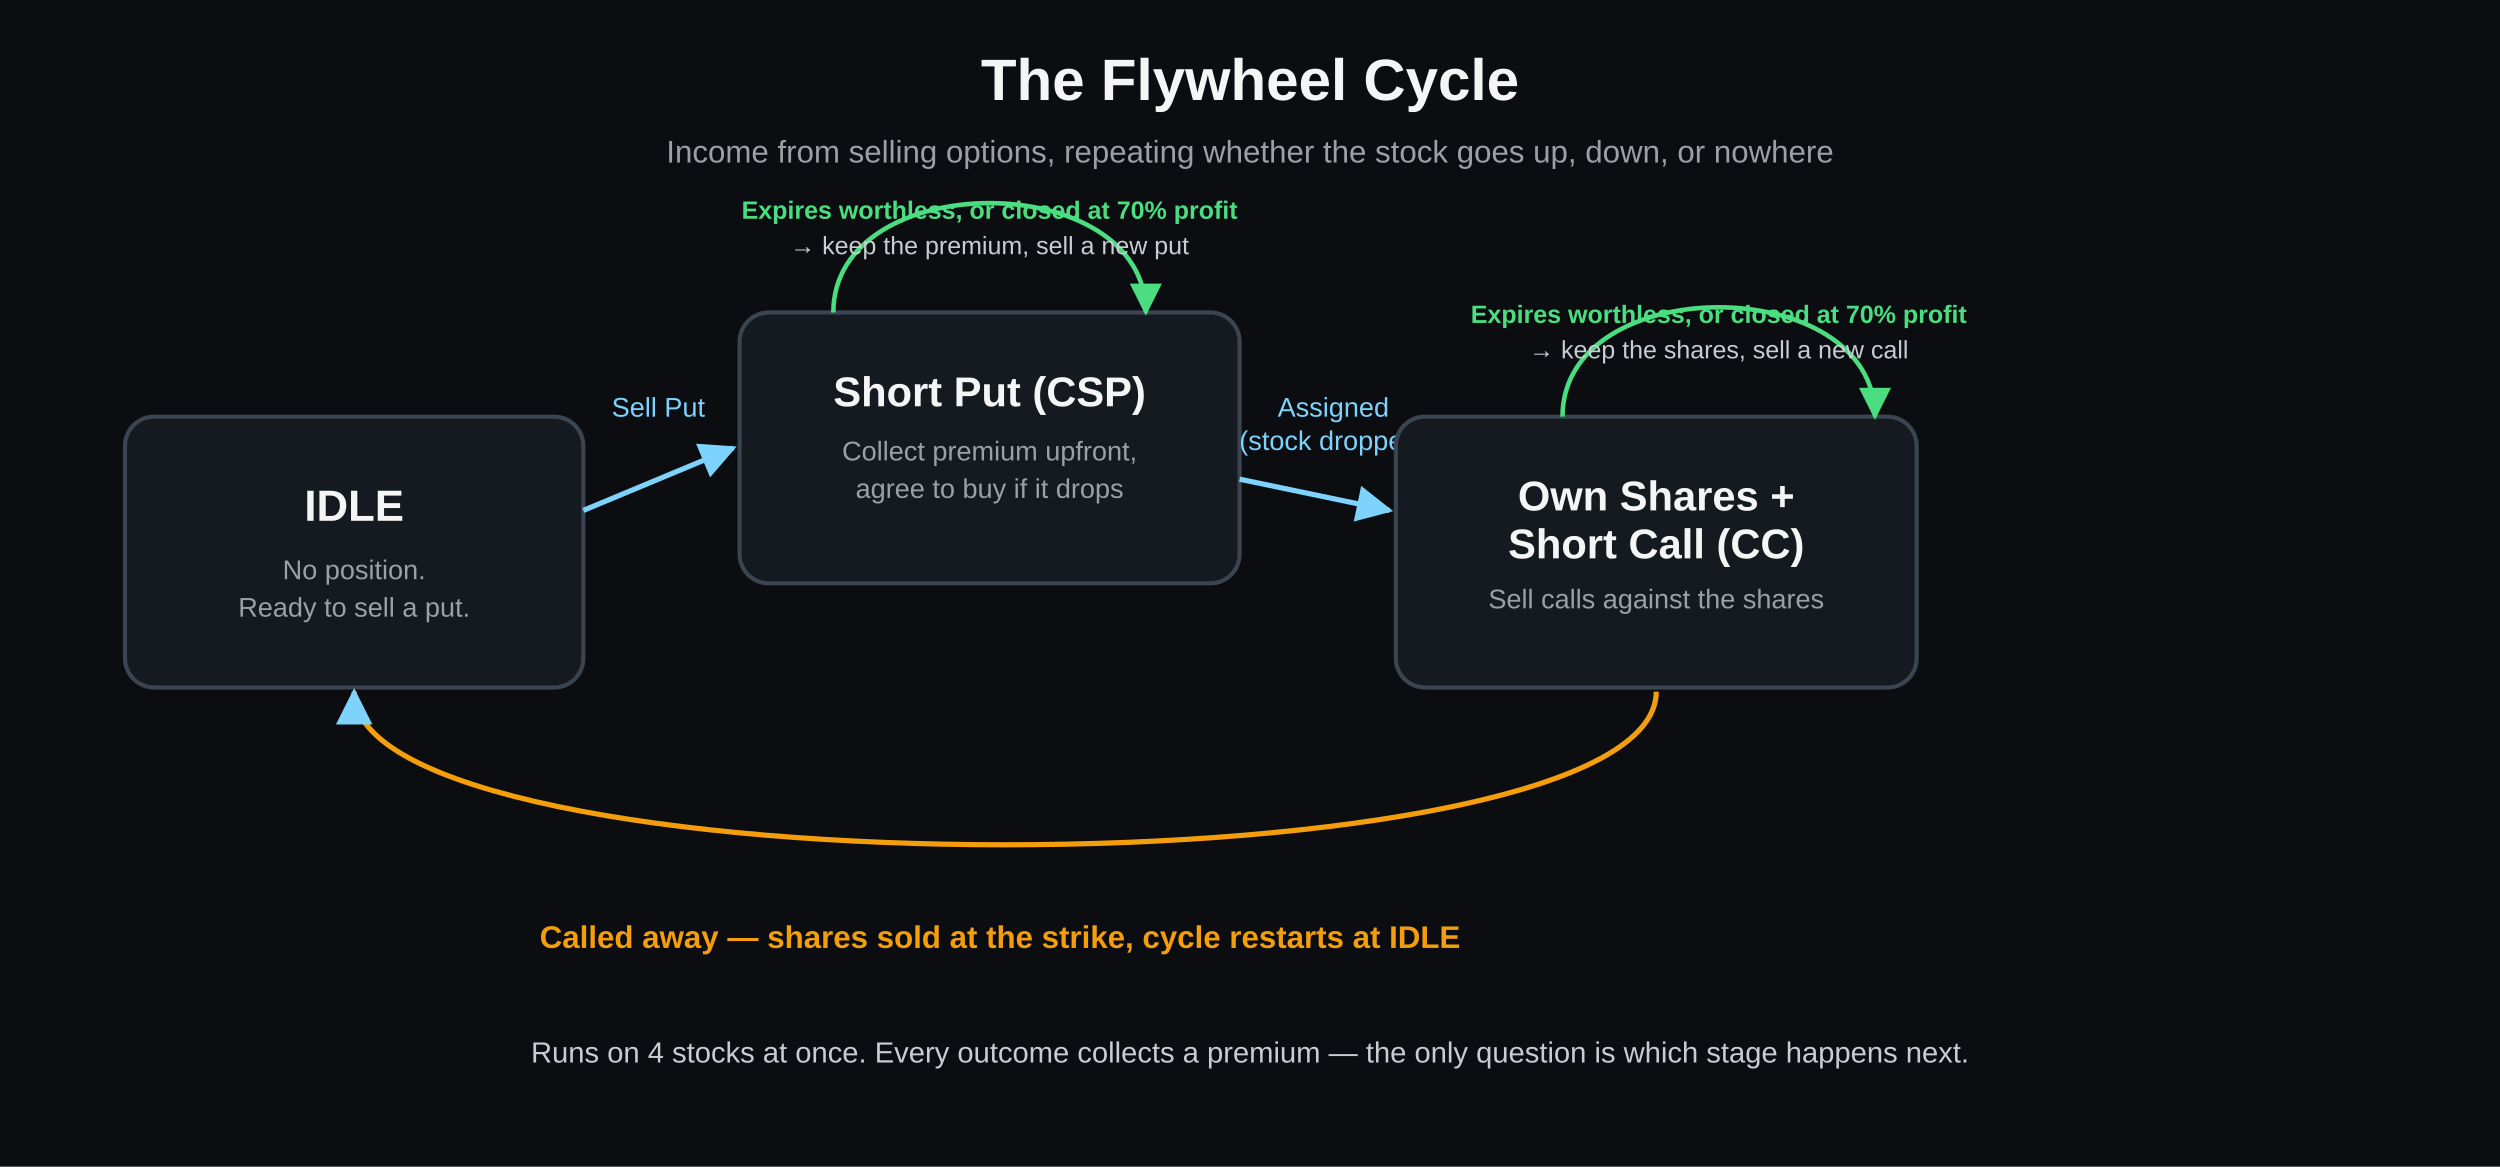
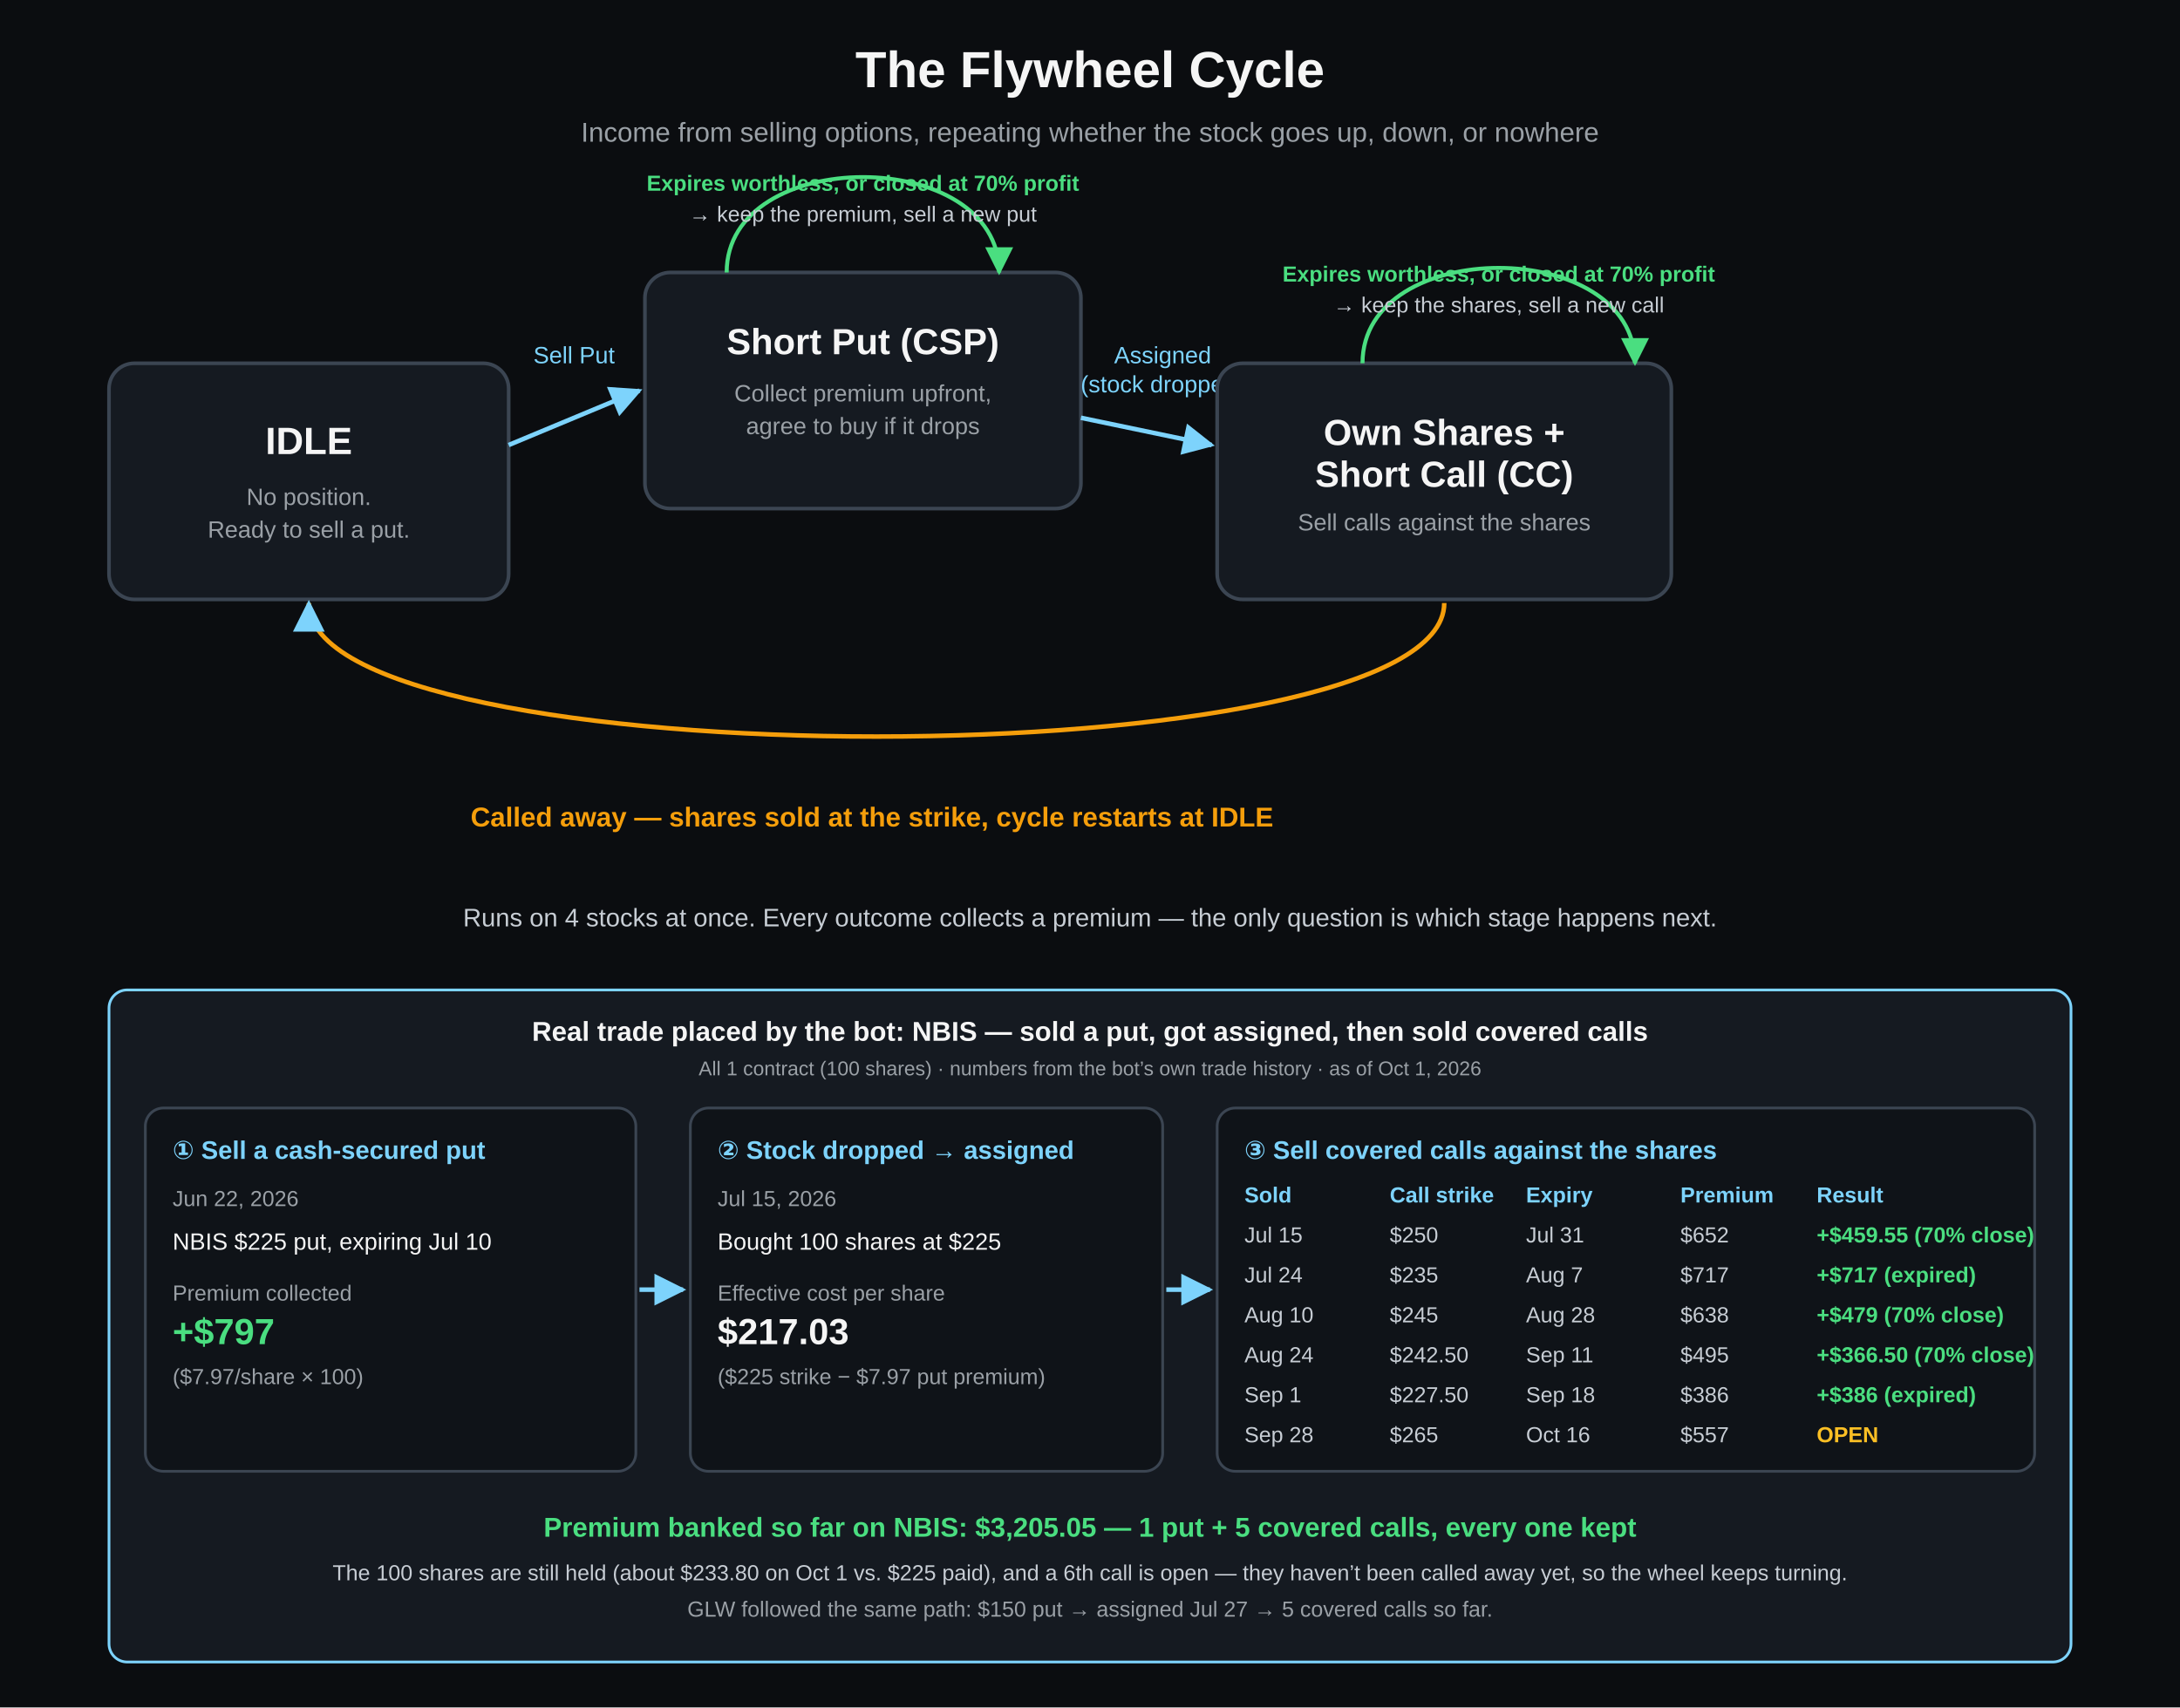
- <svg xmlns="http://www.w3.org/2000/svg" viewBox="0 0 1200 560" role="img">
-   <rect width="1200" height="560" fill="#0b0d10" />
+ <svg xmlns="http://www.w3.org/2000/svg" viewBox="0 0 1200 940" role="img">
+   <rect width="1200" height="940" fill="#0b0d10" />
  <text x="600" y="48" text-anchor="middle" font-family="Arial, sans-serif" font-size="28" font-weight="700" fill="#f5f5f5">The Flywheel Cycle</text>
  <text x="600" y="78" text-anchor="middle" font-family="Arial, sans-serif" font-size="15" fill="#9aa0a6">Income from selling options, repeating whether the stock goes up, down, or nowhere</text>
  <defs>
    <marker id="fwArrow" viewBox="0 0 10 10" refX="9" refY="5" markerWidth="7" markerHeight="7" orient="auto-start-reverse">
      <path d="M0,0 L10,5 L0,10 z" fill="#7dd3fc" />
    </marker>
    <marker id="fwArrowGreen" viewBox="0 0 10 10" refX="9" refY="5" markerWidth="7" markerHeight="7" orient="auto-start-reverse">
      <path d="M0,0 L10,5 L0,10 z" fill="#4ade80" />
    </marker>
  </defs>
  <rect x="60" y="200" width="220" height="130" rx="14" fill="#151a21" stroke="#3b4552" stroke-width="2" />
  <text x="170" y="250" text-anchor="middle" font-family="Arial, sans-serif" font-size="21" font-weight="700" fill="#f5f5f5">IDLE</text>
  <text x="170" y="278" text-anchor="middle" font-family="Arial, sans-serif" font-size="13" fill="#9aa0a6">No position.</text>
  <text x="170" y="296" text-anchor="middle" font-family="Arial, sans-serif" font-size="13" fill="#9aa0a6">Ready to sell a put.</text>
  <line x1="280" y1="245" x2="352" y2="215" stroke="#7dd3fc" stroke-width="2.5" marker-end="url(#fwArrow)" />
  <text x="316" y="200" text-anchor="middle" font-family="Arial, sans-serif" font-size="13" fill="#7dd3fc">Sell Put</text>
  <rect x="355" y="150" width="240" height="130" rx="14" fill="#151a21" stroke="#3b4552" stroke-width="2" />
  <text x="475" y="195" text-anchor="middle" font-family="Arial, sans-serif" font-size="20" font-weight="700" fill="#f5f5f5">Short Put (CSP)</text>
  <text x="475" y="221" text-anchor="middle" font-family="Arial, sans-serif" font-size="13" fill="#9aa0a6">Collect premium upfront,</text>
  <text x="475" y="239" text-anchor="middle" font-family="Arial, sans-serif" font-size="13" fill="#9aa0a6">agree to buy if it drops</text>
  <path d="M 400,150 C 400,80 550,80 550,150" fill="none" stroke="#4ade80" stroke-width="2.2" marker-end="url(#fwArrowGreen)" />
  <text x="475" y="105" text-anchor="middle" font-family="Arial, sans-serif" font-size="12" font-weight="700" fill="#4ade80">Expires worthless, or closed at 70% profit</text>
  <text x="475" y="122" text-anchor="middle" font-family="Arial, sans-serif" font-size="12" fill="#c7cdd4">→ keep the premium, sell a new put</text>
  <line x1="595" y1="230" x2="667" y2="245" stroke="#7dd3fc" stroke-width="2.5" marker-end="url(#fwArrow)" />
  <text x="640" y="200" text-anchor="middle" font-family="Arial, sans-serif" font-size="13" fill="#7dd3fc">Assigned</text>
  <text x="640" y="216" text-anchor="middle" font-family="Arial, sans-serif" font-size="13" fill="#7dd3fc">(stock dropped)</text>
  <rect x="670" y="200" width="250" height="130" rx="14" fill="#151a21" stroke="#3b4552" stroke-width="2" />
  <text x="795" y="245" text-anchor="middle" font-family="Arial, sans-serif" font-size="20" font-weight="700" fill="#f5f5f5">Own Shares +</text>
  <text x="795" y="268" text-anchor="middle" font-family="Arial, sans-serif" font-size="20" font-weight="700" fill="#f5f5f5">Short Call (CC)</text>
  <text x="795" y="292" text-anchor="middle" font-family="Arial, sans-serif" font-size="13" fill="#9aa0a6">Sell calls against the shares</text>
  <path d="M 750,200 C 750,130 900,130 900,200" fill="none" stroke="#4ade80" stroke-width="2.2" marker-end="url(#fwArrowGreen)" />
  <text x="825" y="155" text-anchor="middle" font-family="Arial, sans-serif" font-size="12" font-weight="700" fill="#4ade80">Expires worthless, or closed at 70% profit</text>
  <text x="825" y="172" text-anchor="middle" font-family="Arial, sans-serif" font-size="12" fill="#c7cdd4">→ keep the shares, sell a new call</text>
  <path d="M 795,332 C 795,430 170,430 170,332" fill="none" stroke="#f59e0b" stroke-width="2.5" marker-end="url(#fwArrow)" />
  <text x="480" y="455" text-anchor="middle" font-family="Arial, sans-serif" font-size="15" font-weight="700" fill="#f59e0b">Called away — shares sold at the strike, cycle restarts at IDLE</text>
  <text x="600" y="510" text-anchor="middle" font-family="Arial, sans-serif" font-size="14" fill="#c7cdd4">Runs on 4 stocks at once. Every outcome collects a premium — the only question is which stage happens next.</text>
+   <rect x="60" y="545" width="1080" height="370" rx="10" fill="#151a21" stroke="#7dd3fc" stroke-width="1.5" />
+   <text x="600" y="573" text-anchor="middle" font-family="Arial, sans-serif" font-size="15" font-weight="700" fill="#f5f5f5">Real trade placed by the bot: NBIS — sold a put, got assigned, then sold covered calls</text>
+   <text x="600" y="592" text-anchor="middle" font-family="Arial, sans-serif" font-size="11" fill="#9aa0a6">All 1 contract (100 shares) · numbers from the bot’s own trade history · as of Oct 1, 2026</text>
+   <rect x="80" y="610" width="270" height="200" rx="10" fill="#0f1318" stroke="#3b4552" stroke-width="1.5" />
+   <text x="95" y="638" text-anchor="start" font-family="Arial, sans-serif" font-size="14" font-weight="700" fill="#7dd3fc">① Sell a cash-secured put</text>
+   <text x="95" y="664" text-anchor="start" font-family="Arial, sans-serif" font-size="12" fill="#9aa0a6">Jun 22, 2026</text>
+   <text x="95" y="688" text-anchor="start" font-family="Arial, sans-serif" font-size="13" fill="#f5f5f5">NBIS $225 put, expiring Jul 10</text>
+   <text x="95" y="716" text-anchor="start" font-family="Arial, sans-serif" font-size="12" fill="#9aa0a6">Premium collected</text>
+   <text x="95" y="740" text-anchor="start" font-family="Arial, sans-serif" font-size="20" font-weight="700" fill="#4ade80">+$797</text>
+   <text x="95" y="762" text-anchor="start" font-family="Arial, sans-serif" font-size="12" fill="#9aa0a6">($7.97/share × 100)</text>
+   <line x1="352" y1="710" x2="376" y2="710" stroke="#7dd3fc" stroke-width="2.5" marker-end="url(#fwArrow)" />
+   <rect x="380" y="610" width="260" height="200" rx="10" fill="#0f1318" stroke="#3b4552" stroke-width="1.5" />
+   <text x="395" y="638" text-anchor="start" font-family="Arial, sans-serif" font-size="14" font-weight="700" fill="#7dd3fc">② Stock dropped → assigned</text>
+   <text x="395" y="664" text-anchor="start" font-family="Arial, sans-serif" font-size="12" fill="#9aa0a6">Jul 15, 2026</text>
+   <text x="395" y="688" text-anchor="start" font-family="Arial, sans-serif" font-size="13" fill="#f5f5f5">Bought 100 shares at $225</text>
+   <text x="395" y="716" text-anchor="start" font-family="Arial, sans-serif" font-size="12" fill="#9aa0a6">Effective cost per share</text>
+   <text x="395" y="740" text-anchor="start" font-family="Arial, sans-serif" font-size="20" font-weight="700" fill="#f5f5f5">$217.03</text>
+   <text x="395" y="762" text-anchor="start" font-family="Arial, sans-serif" font-size="12" fill="#9aa0a6">($225 strike − $7.97 put premium)</text>
+   <line x1="642" y1="710" x2="666" y2="710" stroke="#7dd3fc" stroke-width="2.5" marker-end="url(#fwArrow)" />
+   <rect x="670" y="610" width="450" height="200" rx="10" fill="#0f1318" stroke="#3b4552" stroke-width="1.5" />
+   <text x="685" y="638" text-anchor="start" font-family="Arial, sans-serif" font-size="14" font-weight="700" fill="#7dd3fc">③ Sell covered calls against the shares</text>
+   <text x="685" y="662" text-anchor="start" font-family="Arial, sans-serif" font-size="12" font-weight="700" fill="#7dd3fc">Sold</text>
+   <text x="765" y="662" text-anchor="start" font-family="Arial, sans-serif" font-size="12" font-weight="700" fill="#7dd3fc">Call strike</text>
+   <text x="840" y="662" text-anchor="start" font-family="Arial, sans-serif" font-size="12" font-weight="700" fill="#7dd3fc">Expiry</text>
+   <text x="925" y="662" text-anchor="start" font-family="Arial, sans-serif" font-size="12" font-weight="700" fill="#7dd3fc">Premium</text>
+   <text x="1000" y="662" text-anchor="start" font-family="Arial, sans-serif" font-size="12" font-weight="700" fill="#7dd3fc">Result</text>
+   <text x="685" y="684" text-anchor="start" font-family="Arial, sans-serif" font-size="12" fill="#c7cdd4">Jul 15</text>
+   <text x="765" y="684" text-anchor="start" font-family="Arial, sans-serif" font-size="12" fill="#c7cdd4">$250</text>
+   <text x="840" y="684" text-anchor="start" font-family="Arial, sans-serif" font-size="12" fill="#c7cdd4">Jul 31</text>
+   <text x="925" y="684" text-anchor="start" font-family="Arial, sans-serif" font-size="12" fill="#c7cdd4">$652</text>
+   <text x="1000" y="684" text-anchor="start" font-family="Arial, sans-serif" font-size="12" font-weight="700" fill="#4ade80">+$459.55 (70% close)</text>
+   <text x="685" y="706" text-anchor="start" font-family="Arial, sans-serif" font-size="12" fill="#c7cdd4">Jul 24</text>
+   <text x="765" y="706" text-anchor="start" font-family="Arial, sans-serif" font-size="12" fill="#c7cdd4">$235</text>
+   <text x="840" y="706" text-anchor="start" font-family="Arial, sans-serif" font-size="12" fill="#c7cdd4">Aug 7</text>
+   <text x="925" y="706" text-anchor="start" font-family="Arial, sans-serif" font-size="12" fill="#c7cdd4">$717</text>
+   <text x="1000" y="706" text-anchor="start" font-family="Arial, sans-serif" font-size="12" font-weight="700" fill="#4ade80">+$717 (expired)</text>
+   <text x="685" y="728" text-anchor="start" font-family="Arial, sans-serif" font-size="12" fill="#c7cdd4">Aug 10</text>
+   <text x="765" y="728" text-anchor="start" font-family="Arial, sans-serif" font-size="12" fill="#c7cdd4">$245</text>
+   <text x="840" y="728" text-anchor="start" font-family="Arial, sans-serif" font-size="12" fill="#c7cdd4">Aug 28</text>
+   <text x="925" y="728" text-anchor="start" font-family="Arial, sans-serif" font-size="12" fill="#c7cdd4">$638</text>
+   <text x="1000" y="728" text-anchor="start" font-family="Arial, sans-serif" font-size="12" font-weight="700" fill="#4ade80">+$479 (70% close)</text>
+   <text x="685" y="750" text-anchor="start" font-family="Arial, sans-serif" font-size="12" fill="#c7cdd4">Aug 24</text>
+   <text x="765" y="750" text-anchor="start" font-family="Arial, sans-serif" font-size="12" fill="#c7cdd4">$242.50</text>
+   <text x="840" y="750" text-anchor="start" font-family="Arial, sans-serif" font-size="12" fill="#c7cdd4">Sep 11</text>
+   <text x="925" y="750" text-anchor="start" font-family="Arial, sans-serif" font-size="12" fill="#c7cdd4">$495</text>
+   <text x="1000" y="750" text-anchor="start" font-family="Arial, sans-serif" font-size="12" font-weight="700" fill="#4ade80">+$366.50 (70% close)</text>
+   <text x="685" y="772" text-anchor="start" font-family="Arial, sans-serif" font-size="12" fill="#c7cdd4">Sep 1</text>
+   <text x="765" y="772" text-anchor="start" font-family="Arial, sans-serif" font-size="12" fill="#c7cdd4">$227.50</text>
+   <text x="840" y="772" text-anchor="start" font-family="Arial, sans-serif" font-size="12" fill="#c7cdd4">Sep 18</text>
+   <text x="925" y="772" text-anchor="start" font-family="Arial, sans-serif" font-size="12" fill="#c7cdd4">$386</text>
+   <text x="1000" y="772" text-anchor="start" font-family="Arial, sans-serif" font-size="12" font-weight="700" fill="#4ade80">+$386 (expired)</text>
+   <text x="685" y="794" text-anchor="start" font-family="Arial, sans-serif" font-size="12" fill="#c7cdd4">Sep 28</text>
+   <text x="765" y="794" text-anchor="start" font-family="Arial, sans-serif" font-size="12" fill="#c7cdd4">$265</text>
+   <text x="840" y="794" text-anchor="start" font-family="Arial, sans-serif" font-size="12" fill="#c7cdd4">Oct 16</text>
+   <text x="925" y="794" text-anchor="start" font-family="Arial, sans-serif" font-size="12" fill="#c7cdd4">$557</text>
+   <text x="1000" y="794" text-anchor="start" font-family="Arial, sans-serif" font-size="12" font-weight="700" fill="#fbbf24">OPEN</text>
+   <text x="600" y="846" text-anchor="middle" font-family="Arial, sans-serif" font-size="15" font-weight="700" fill="#4ade80">Premium banked so far on NBIS: $3,205.05 — 1 put + 5 covered calls, every one kept</text>
+   <text x="600" y="870" text-anchor="middle" font-family="Arial, sans-serif" font-size="12" fill="#c7cdd4">The 100 shares are still held (about $233.80 on Oct 1 vs. $225 paid), and a 6th call is open — they haven’t been called away yet, so the wheel keeps turning.</text>
+   <text x="600" y="890" text-anchor="middle" font-family="Arial, sans-serif" font-size="12" fill="#9aa0a6">GLW followed the same path: $150 put → assigned Jul 27 → 5 covered calls so far.</text>
</svg>
